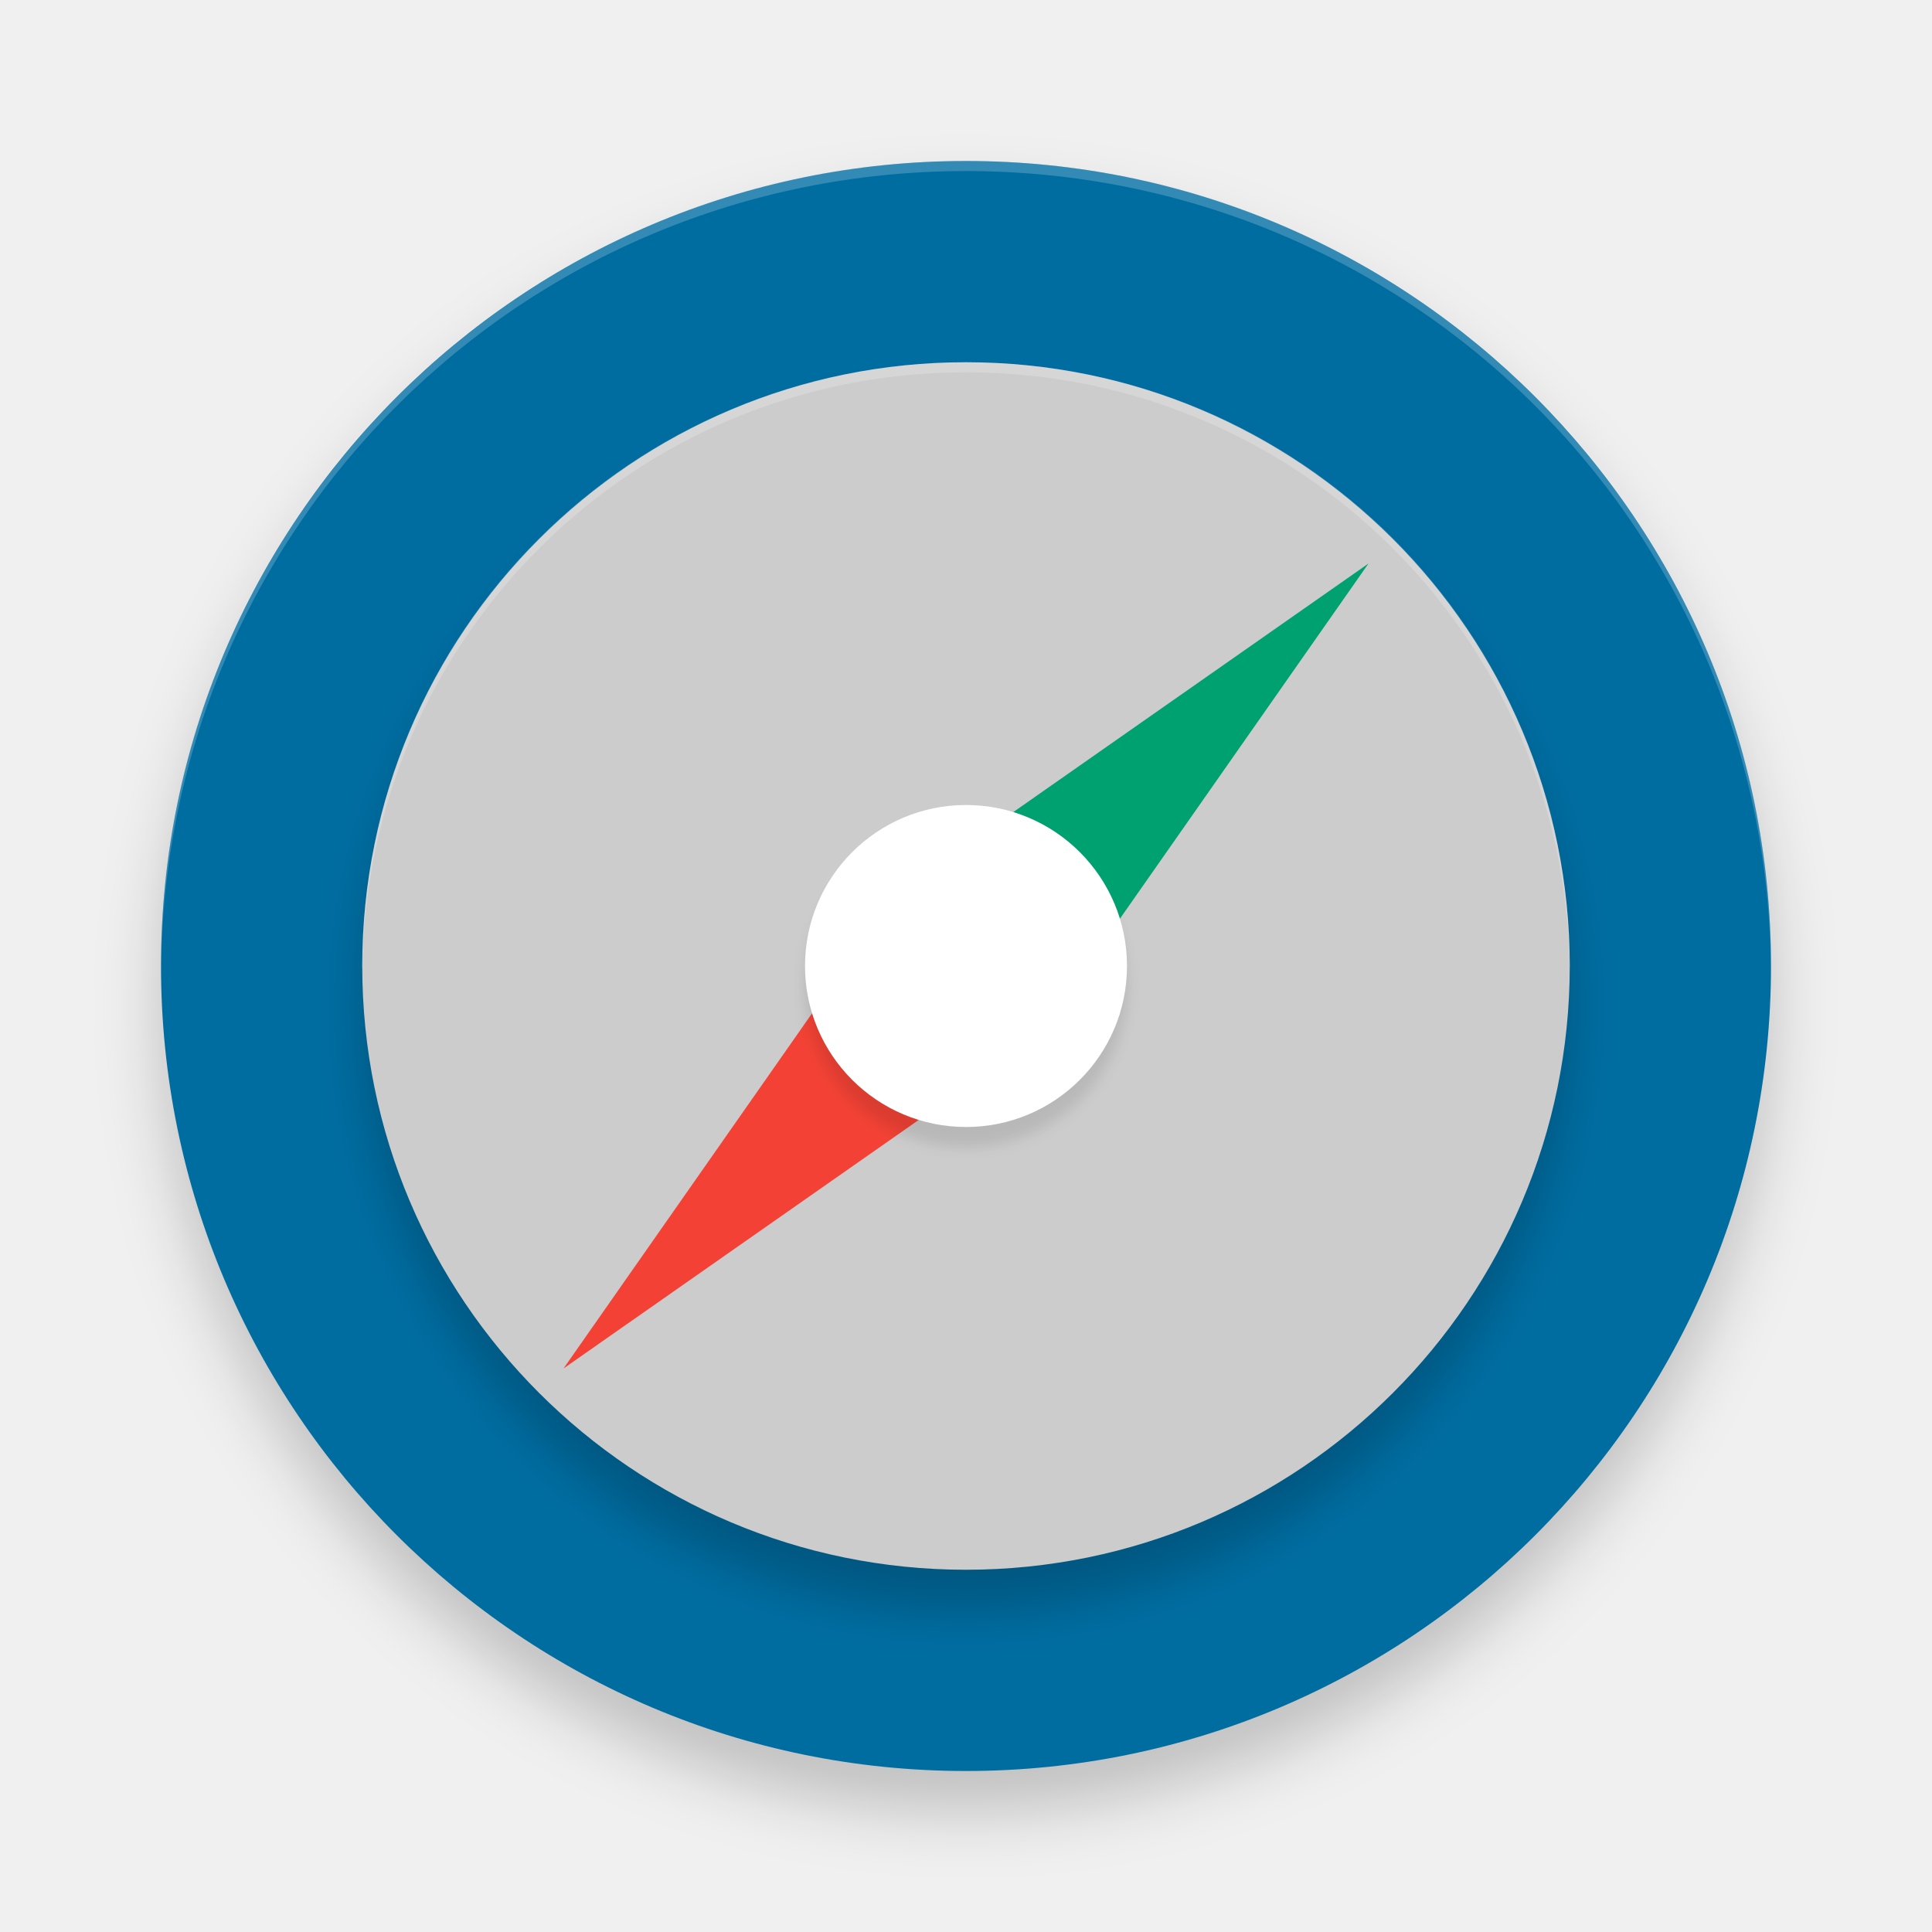
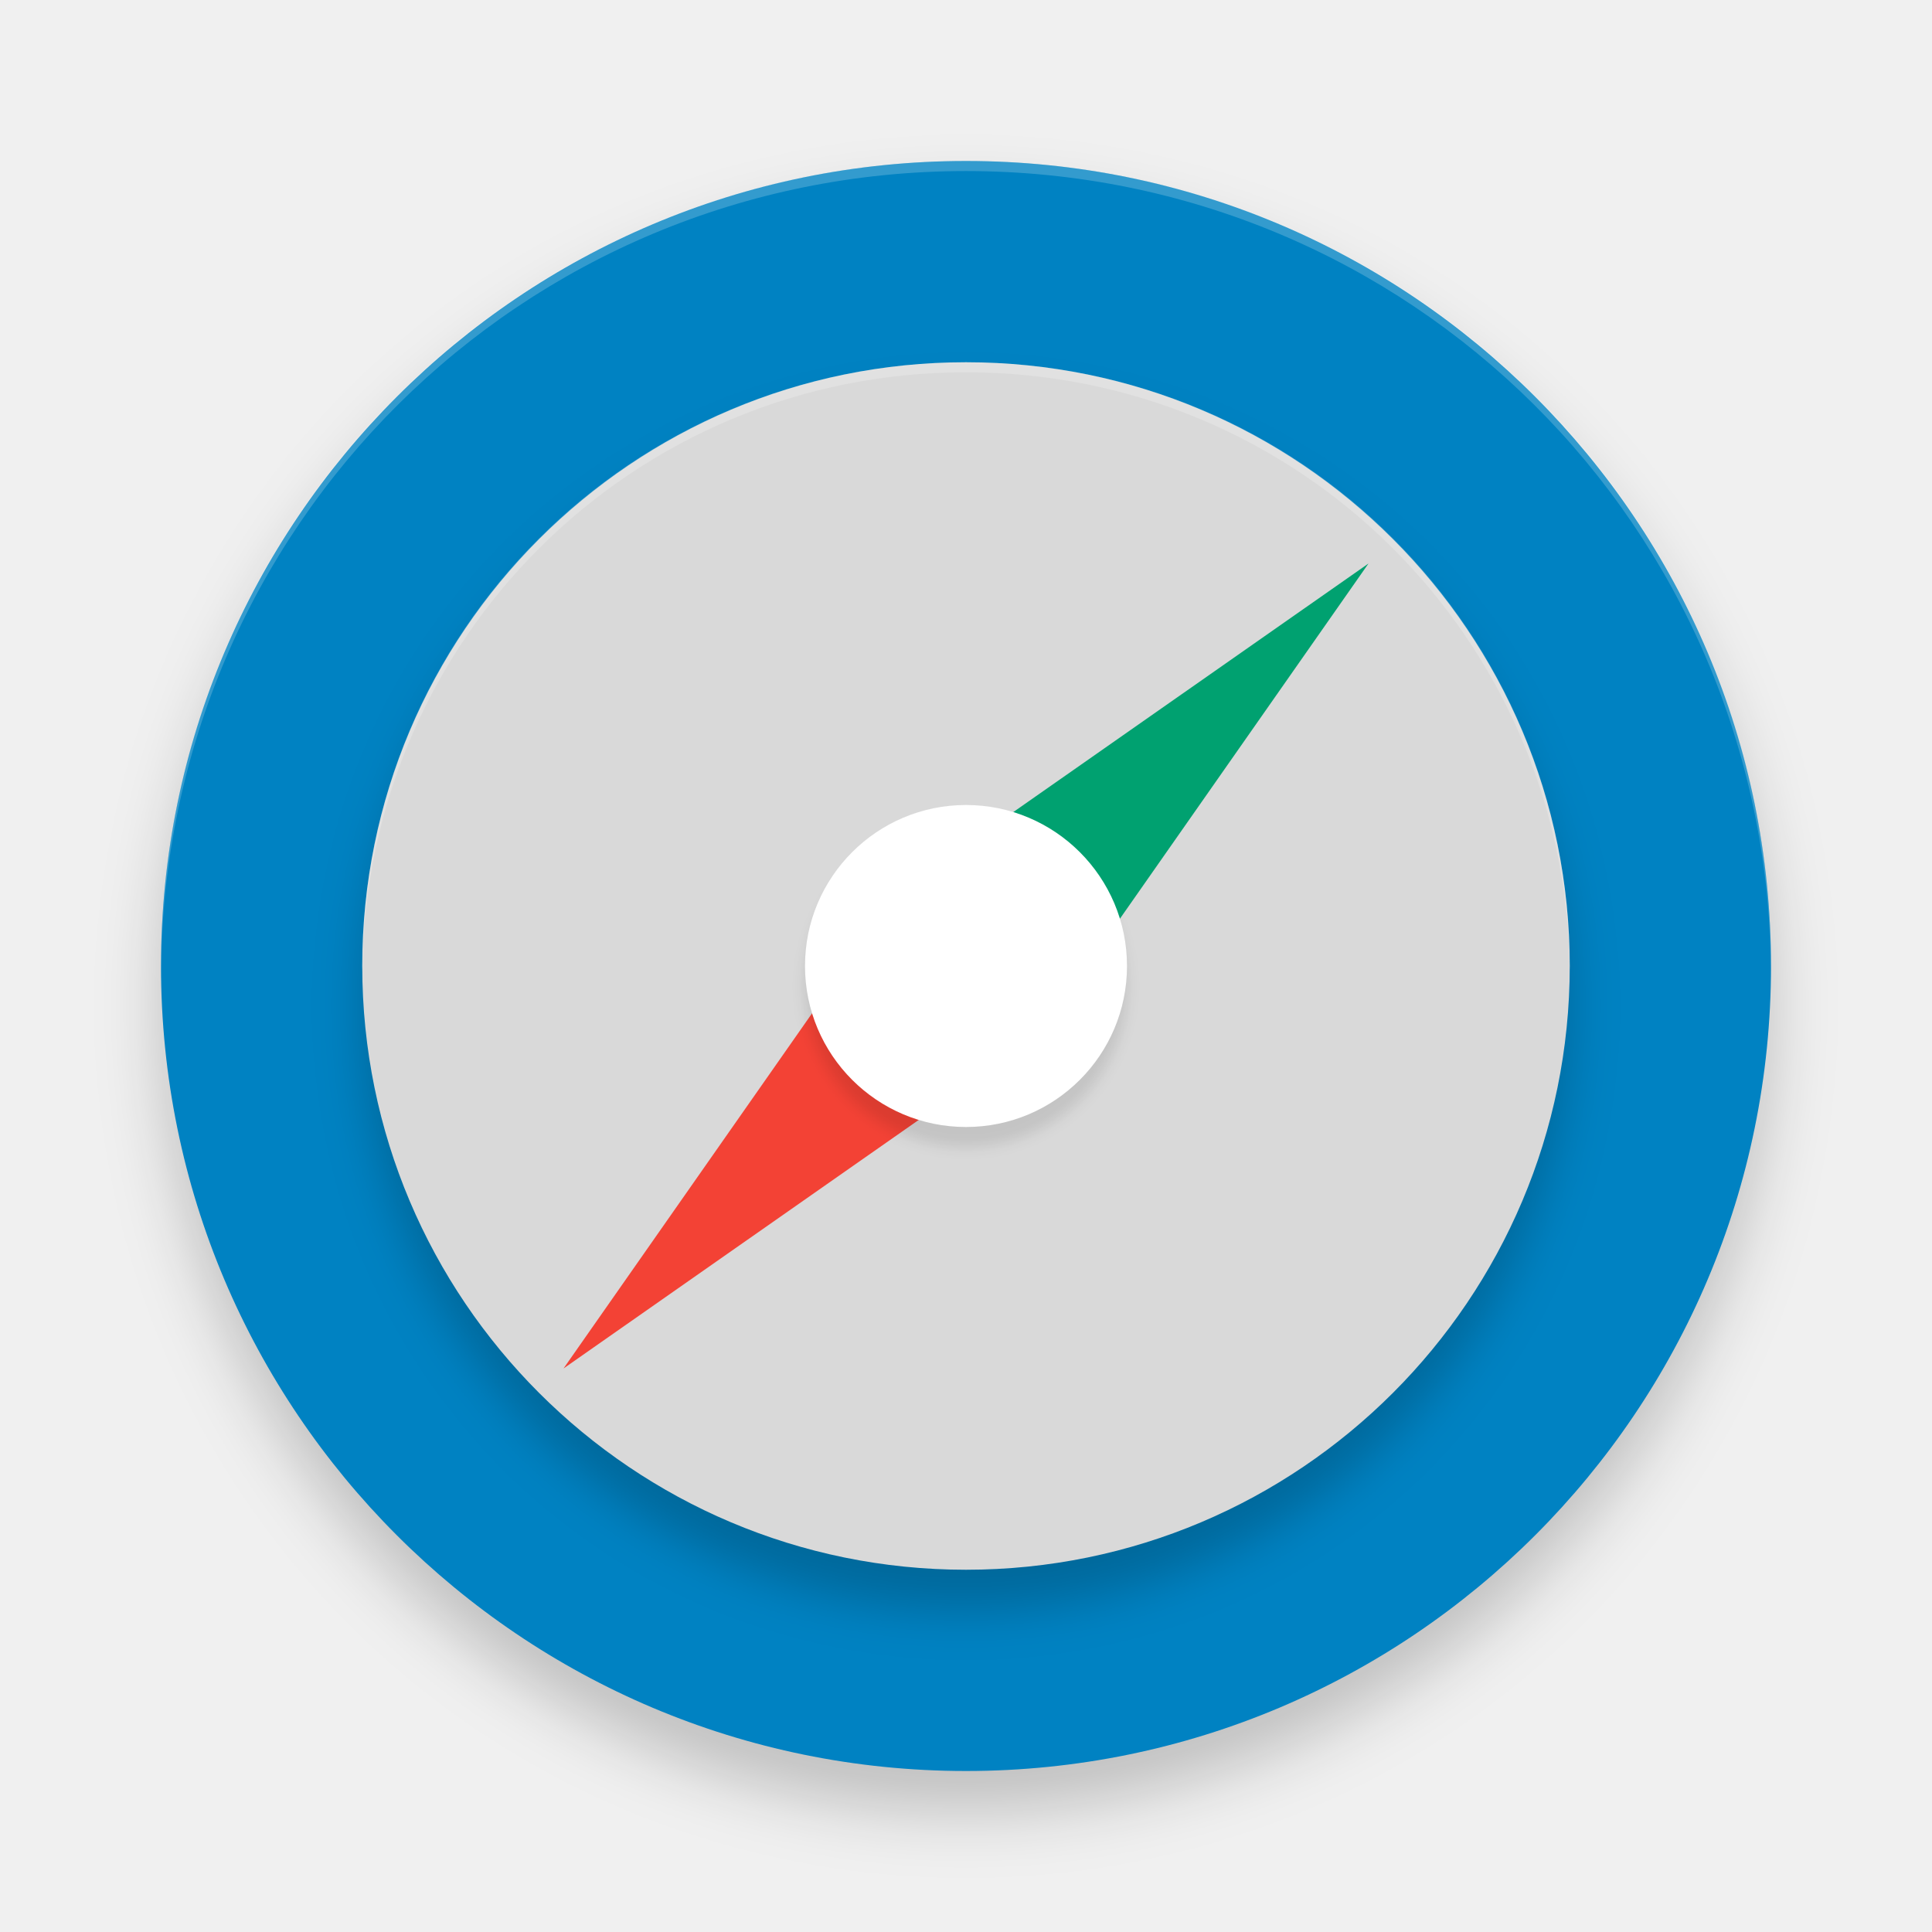
<svg xmlns="http://www.w3.org/2000/svg" width="192" height="192" version="1" id="svg24">
  <defs id="defs28">
    <filter style="color-interpolation-filters:sRGB" id="filter866" x="-0.048" width="1.096" y="-0.048" height="1.096">
      <feGaussianBlur stdDeviation="3.2" id="feGaussianBlur868" />
    </filter>
    <filter style="color-interpolation-filters:sRGB" id="filter894" x="-0.048" width="1.096" y="-0.048" height="1.096">
      <feGaussianBlur stdDeviation="2.4" id="feGaussianBlur896" />
    </filter>
    <filter style="color-interpolation-filters:sRGB" id="filter916" x="-0.048" width="1.096" y="-0.048" height="1.096">
      <feGaussianBlur stdDeviation="0.64" id="feGaussianBlur918" />
    </filter>
  </defs>
  <rect id="rect2" transform="matrix(0,-1,-1,0,0,0)" ry="80" rx="80" y="-176" x="-180" height="160" width="160" style="opacity:0.2;stroke-width:4;filter:url(#filter866)" />
-   <rect id="rect4" transform="matrix(0,-1,-1,0,0,0)" ry="80" rx="80" y="-176" x="-176" height="160" width="160" style="fill:#006da1;stroke-width:4" />
+   <rect id="rect4" transform="matrix(0,-1,-1,0,0,0)" ry="80" rx="80" y="-176" x="-176" height="160" width="160" style="fill:#0082c2;stroke-width:4;fill-opacity:1" />
  <rect id="rect6" transform="matrix(0,-1,-1,0,0,0)" ry="60" rx="60" y="-156" x="-160" height="120" width="120" style="opacity:0.2;stroke-width:4;filter:url(#filter894)" />
-   <rect id="rect8" transform="matrix(0,-1,-1,0,0,0)" ry="60" rx="60" y="-156" x="-156" height="120" width="120" style="fill:#cccccc;stroke-width:4" />
+   <rect id="rect8" transform="matrix(0,-1,-1,0,0,0)" ry="60" rx="60" y="-156" x="-156" height="120" width="120" style="fill:#d9d9d9;stroke-width:4;fill-opacity:1" />
  <path id="path10" d="M 56,136 88.935,88.936 103.064,103.065 Z" style="fill:#f34235;stroke-width:4" />
  <path id="path12" d="m 136,56 -47.064,32.935 14.128,14.128 z" style="fill:#00a170;stroke-width:4" />
  <circle id="circle14" r="16" cy="98" cx="96" style="opacity:0.1;fill:#000000;stroke-width:4;filter:url(#filter916)" />
  <circle id="circle16" r="16" cy="96" cx="96" style="fill:#ffffff;stroke-width:4" />
  <path style="opacity:0.2;fill:#ffffff;stroke-width:4" d="M 96 16 C 51.68 16 16 51.68 16 96 C 16 96.115 16.006 96.229 16.008 96.344 C 16.359 52.329 51.9 17 96 17 C 140.1 17 175.641 52.329 175.992 96.344 C 175.994 96.229 176 96.115 176 96 C 176 51.68 140.32 16 96 16 z " id="path18" />
  <path style="opacity:0.2;fill:#ffffff;stroke-width:4" d="M 96 36 C 62.76 36 36 62.76 36 96 C 36 96.125 36.011 96.247 36.016 96.371 C 36.352 63.425 62.971 37 96 37 C 129.029 37 155.648 63.425 155.984 96.371 C 155.989 96.247 156 96.125 156 96 C 156 62.76 129.24 36 96 36 z " id="path20" />
</svg>
